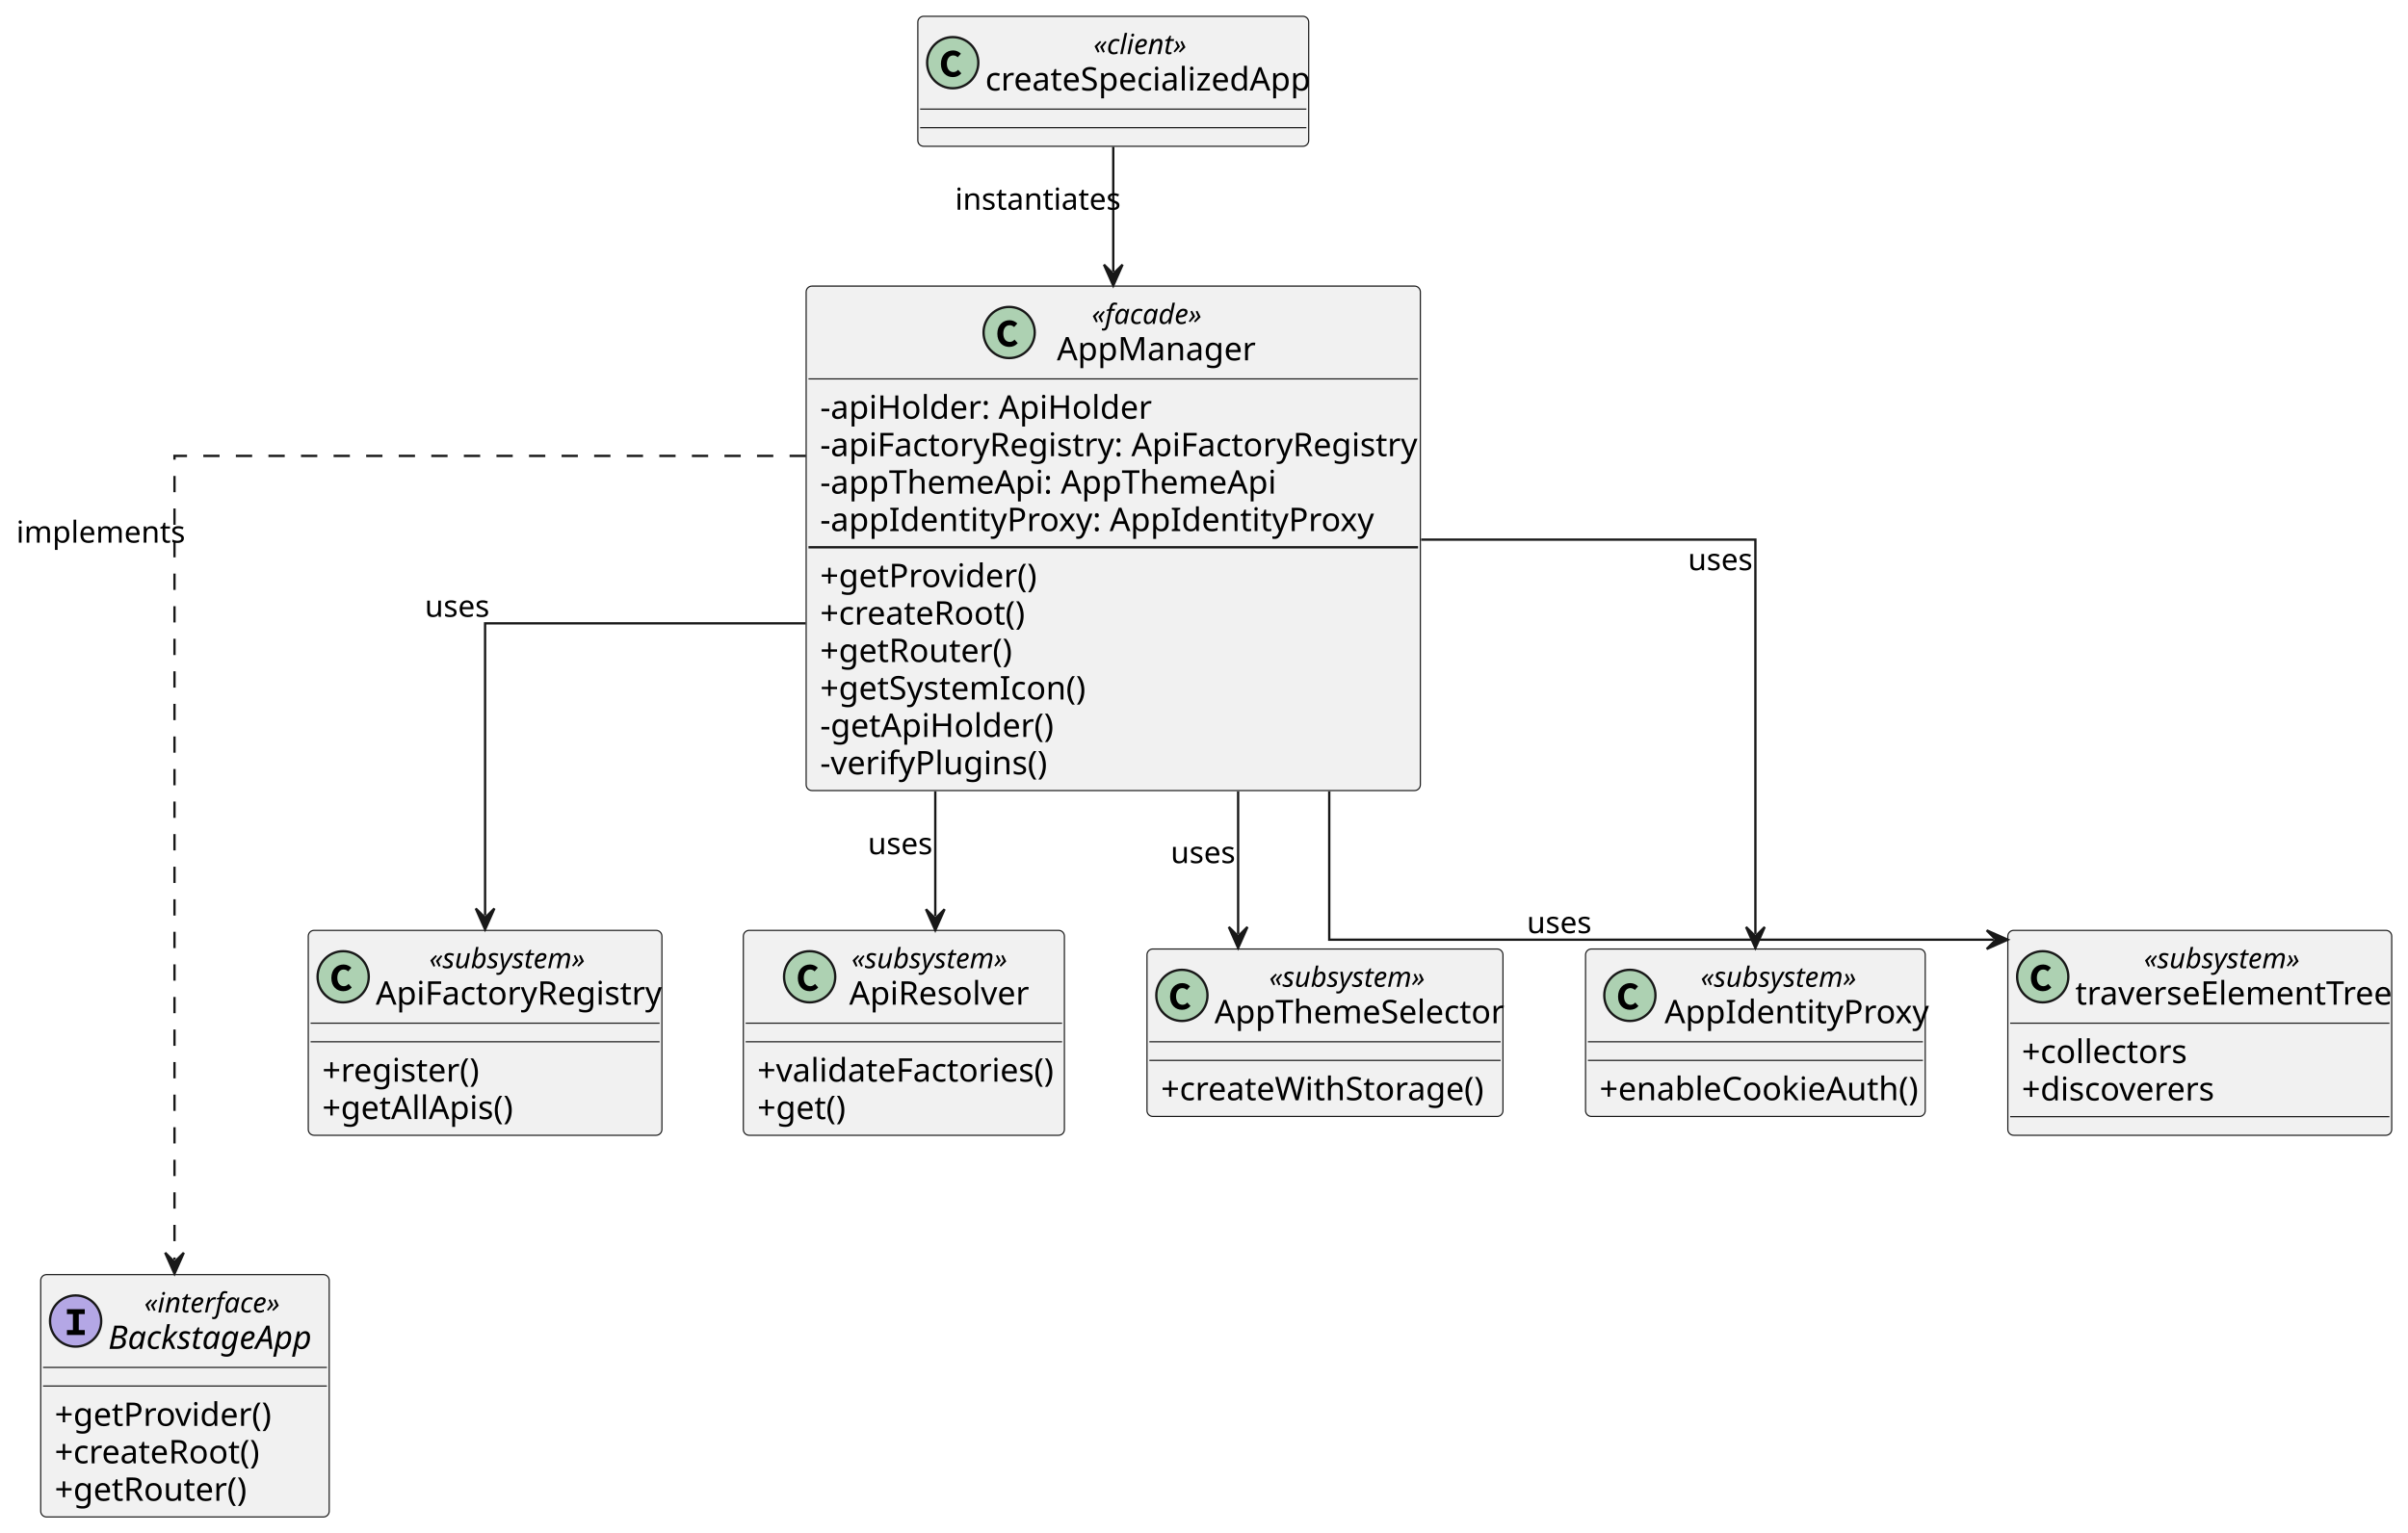
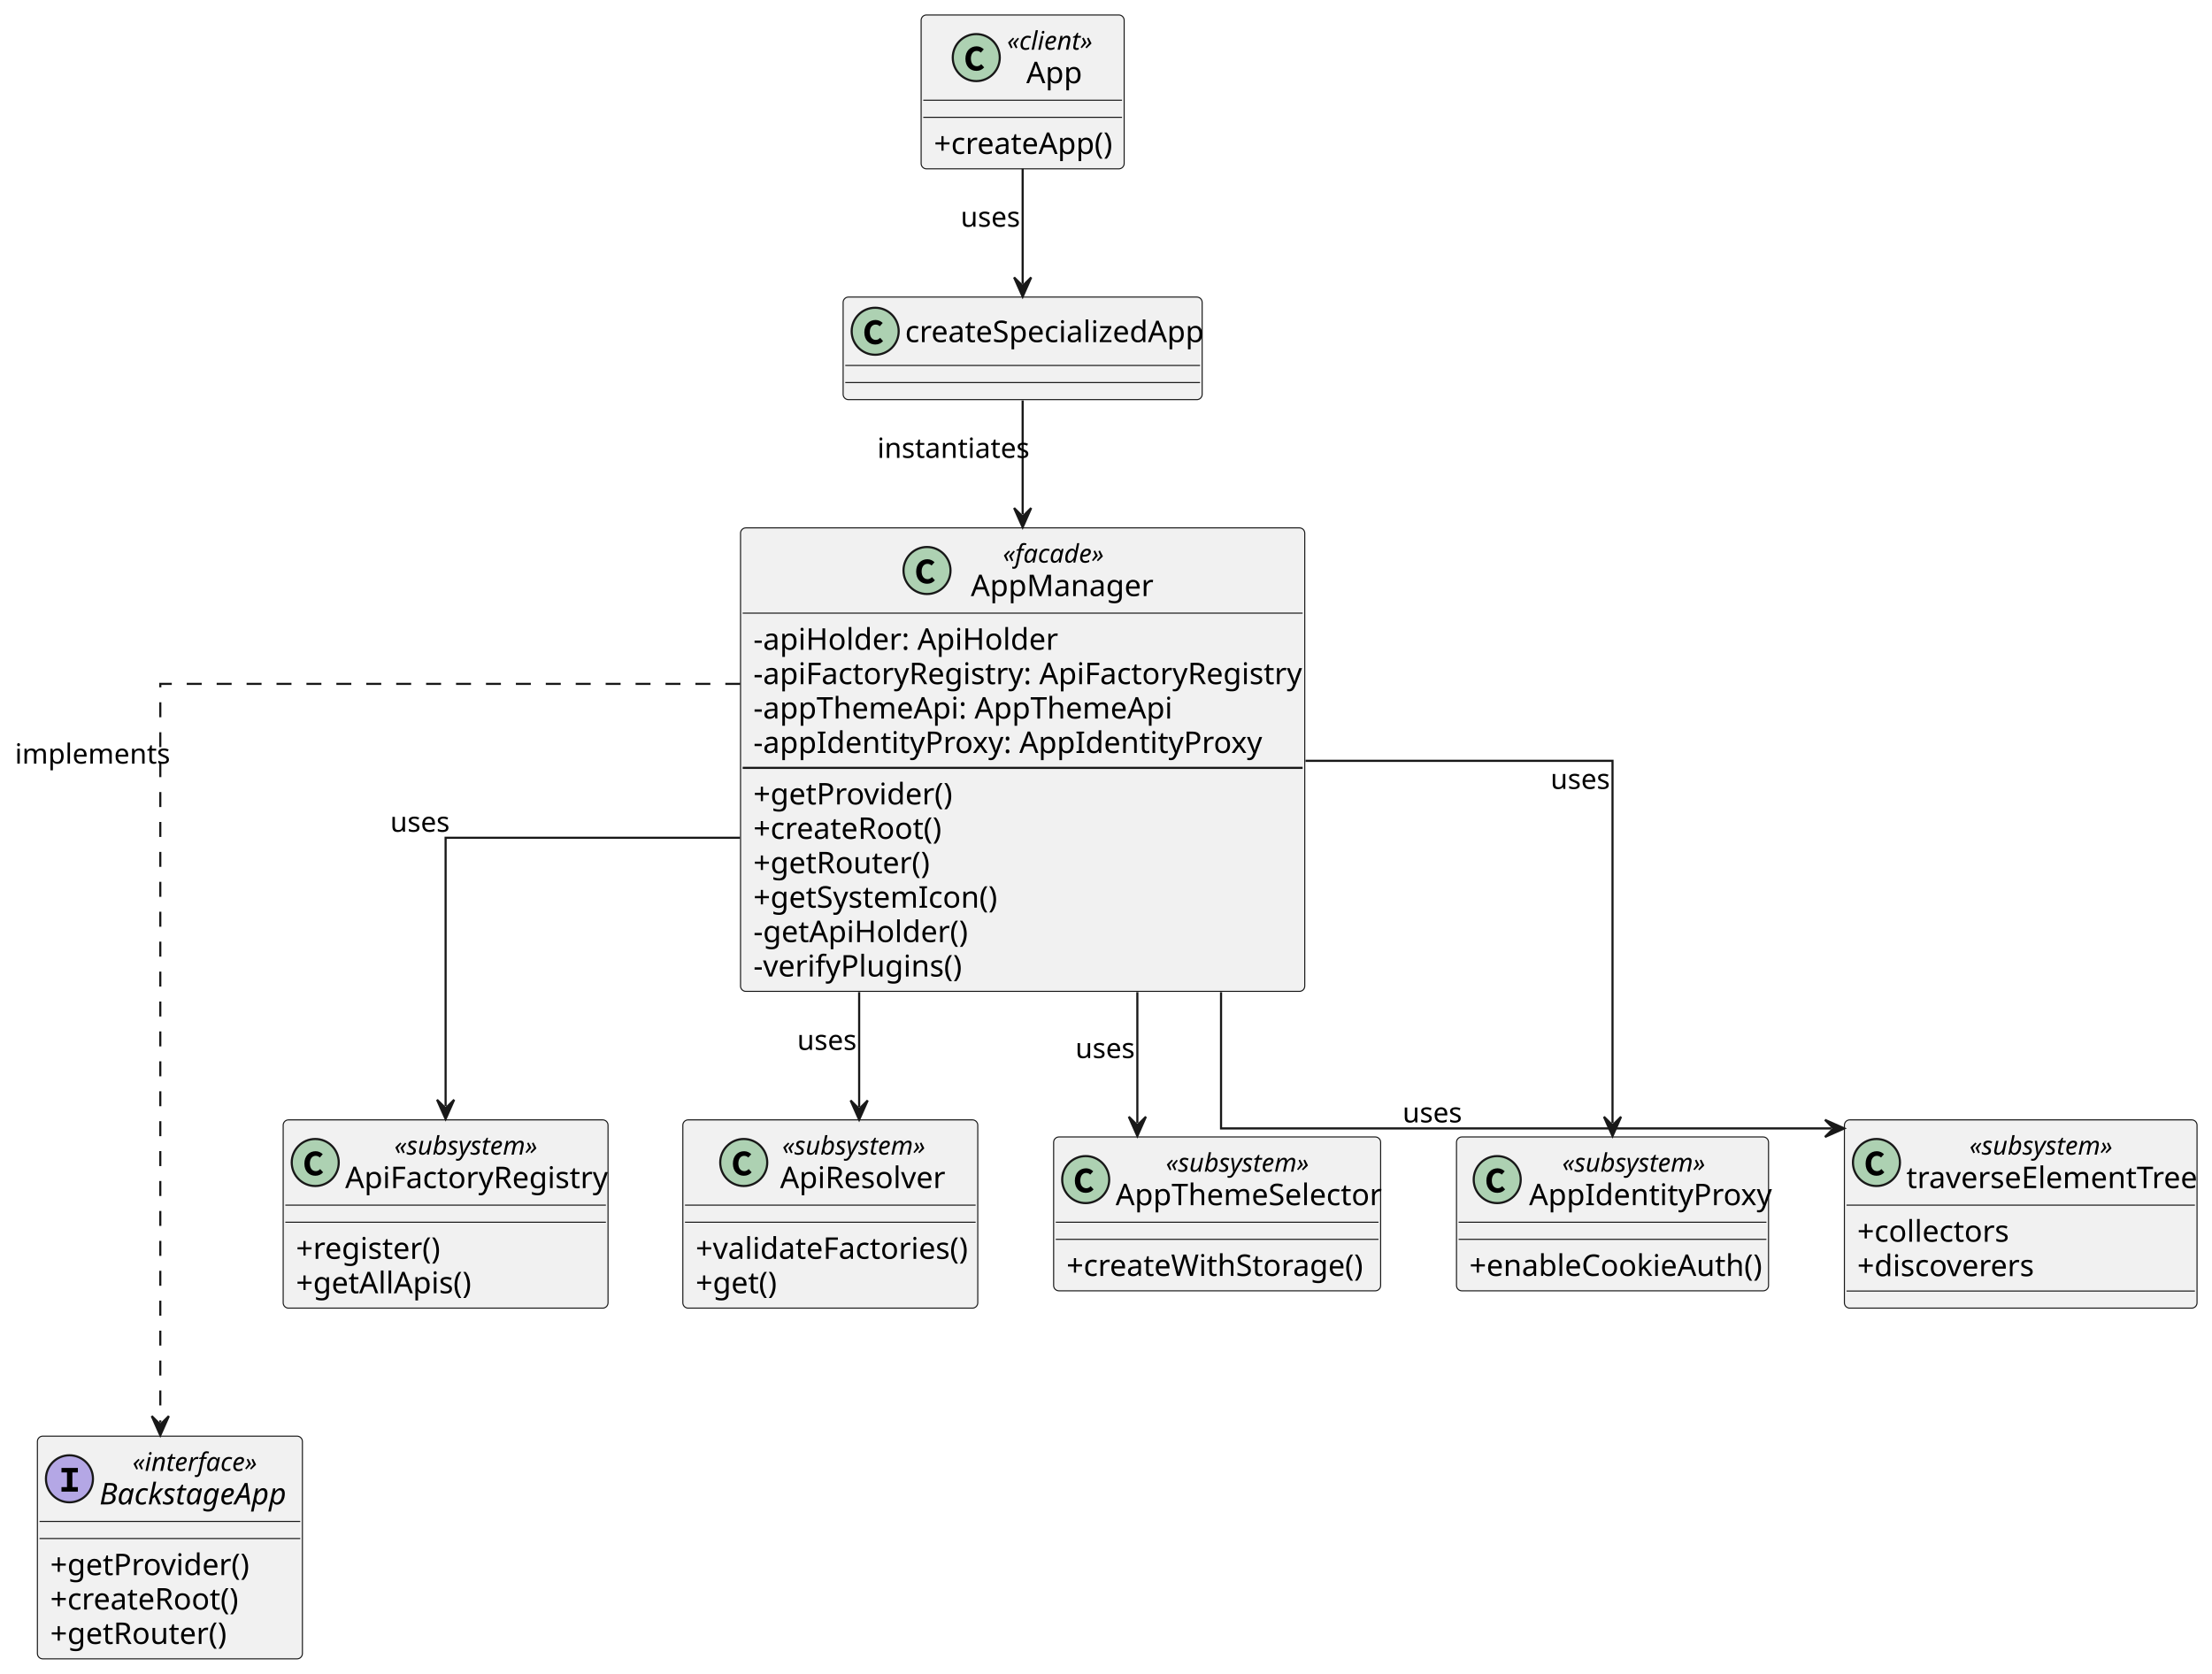
- <svg xmlns="http://www.w3.org/2000/svg" contentStyleType="text/css" height="659px" preserveAspectRatio="none" style="width:1035px;height:659px;background:#FFFFFF;" version="1.1" viewBox="0 0 1035 659" width="1035px" zoomAndPan="magnify">
+ <svg xmlns="http://www.w3.org/2000/svg" contentStyleType="text/css" height="783px" preserveAspectRatio="none" style="width:1035px;height:783px;background:#FFFFFF;" version="1.1" viewBox="0 0 1035 783" width="1035px" zoomAndPan="magnify">
  <defs />
  <g>
    <g id="elem_BackstageApp">
-       <rect codeLine="5" fill="#F1F1F1" height="104.193" id="BackstageApp" rx="2.5" ry="2.5" style="stroke:#181818;stroke-width:0.5;" width="124" x="17.5" y="548" />
-       <ellipse cx="32.5" cy="567.949" fill="#B4A7E5" rx="11" ry="11" style="stroke:#181818;stroke-width:1.0;" />
-       <path d="M28.766,573.949 L36.438,573.949 L36.438,571.839 L33.859,571.839 L33.859,564.98 L36.438,564.98 L36.438,562.871 L28.766,562.871 L28.766,564.98 L31.344,564.98 L31.344,571.839 L28.766,571.839 L28.766,573.949 Z " fill="#000000" />
-       <text fill="#000000" font-family="sans-serif" font-size="12" font-style="italic" lengthAdjust="spacing" textLength="61" x="62" y="564.256">«interface»</text>
-       <text fill="#000000" font-family="sans-serif" font-size="14" font-style="italic" lengthAdjust="spacing" textLength="92" x="46.5" y="579.931">BackstageApp</text>
-       <line style="stroke:#181818;stroke-width:0.5;" x1="18.5" x2="140.5" y1="587.898" y2="587.898" />
-       <line style="stroke:#181818;stroke-width:0.5;" x1="18.5" x2="140.5" y1="595.898" y2="595.898" />
-       <text fill="#000000" font-family="sans-serif" font-size="14" lengthAdjust="spacing" textLength="91" x="23.5" y="613.029">+getProvider()</text>
-       <text fill="#000000" font-family="sans-serif" font-size="14" lengthAdjust="spacing" textLength="88" x="23.5" y="629.128">+createRoot()</text>
-       <text fill="#000000" font-family="sans-serif" font-size="14" lengthAdjust="spacing" textLength="81" x="23.5" y="645.227">+getRouter()</text>
+       <rect codeLine="5" fill="#F1F1F1" height="104.193" id="BackstageApp" rx="2.5" ry="2.5" style="stroke:#181818;stroke-width:0.5;" width="124" x="17.5" y="672" />
+       <ellipse cx="32.5" cy="691.949" fill="#B4A7E5" rx="11" ry="11" style="stroke:#181818;stroke-width:1.0;" />
+       <path d="M28.766,697.949 L36.438,697.949 L36.438,695.839 L33.859,695.839 L33.859,688.98 L36.438,688.98 L36.438,686.871 L28.766,686.871 L28.766,688.98 L31.344,688.98 L31.344,695.839 L28.766,695.839 L28.766,697.949 Z " fill="#000000" />
+       <text fill="#000000" font-family="sans-serif" font-size="12" font-style="italic" lengthAdjust="spacing" textLength="61" x="62" y="688.256">«interface»</text>
+       <text fill="#000000" font-family="sans-serif" font-size="14" font-style="italic" lengthAdjust="spacing" textLength="92" x="46.5" y="703.931">BackstageApp</text>
+       <line style="stroke:#181818;stroke-width:0.5;" x1="18.5" x2="140.5" y1="711.898" y2="711.898" />
+       <line style="stroke:#181818;stroke-width:0.5;" x1="18.5" x2="140.5" y1="719.898" y2="719.898" />
+       <text fill="#000000" font-family="sans-serif" font-size="14" lengthAdjust="spacing" textLength="91" x="23.5" y="737.029">+getProvider()</text>
+       <text fill="#000000" font-family="sans-serif" font-size="14" lengthAdjust="spacing" textLength="88" x="23.5" y="753.128">+createRoot()</text>
+       <text fill="#000000" font-family="sans-serif" font-size="14" lengthAdjust="spacing" textLength="81" x="23.5" y="769.227">+getRouter()</text>
    </g>
    <g id="elem_AppManager">
-       <rect codeLine="11" fill="#F1F1F1" height="216.884" id="AppManager" rx="2.5" ry="2.5" style="stroke:#181818;stroke-width:0.5;" width="264" x="346.5" y="123" />
-       <ellipse cx="433.75" cy="142.949" fill="#ADD1B2" rx="11" ry="11" style="stroke:#181818;stroke-width:1.0;" />
-       <path d="M433.797,149.152 C435.297,149.152 436.531,148.589 437.438,147.527 L436.062,146.011 C435.516,146.605 434.859,146.996 434.062,146.996 C432.391,146.996 431.234,145.667 431.234,143.386 C431.234,141.167 432.391,139.824 433.953,139.824 C434.766,139.824 435.359,140.136 435.891,140.621 L437.266,139.074 C436.516,138.339 435.359,137.667 433.953,137.667 C431,137.667 428.672,139.808 428.672,143.48 C428.672,147.199 431.047,149.152 433.797,149.152 Z " fill="#000000" />
-       <text fill="#000000" font-family="sans-serif" font-size="12" font-style="italic" lengthAdjust="spacing" textLength="51" x="469.25" y="139.256">«facade»</text>
-       <text fill="#000000" font-family="sans-serif" font-size="14" lengthAdjust="spacing" textLength="81" x="454.25" y="154.931">AppManager</text>
-       <line style="stroke:#181818;stroke-width:0.5;" x1="347.5" x2="609.5" y1="162.898" y2="162.898" />
-       <text fill="#000000" font-family="sans-serif" font-size="14" lengthAdjust="spacing" textLength="134" x="352.5" y="180.029">-apiHolder: ApiHolder</text>
-       <text fill="#000000" font-family="sans-serif" font-size="14" lengthAdjust="spacing" textLength="252" x="352.5" y="196.128">-apiFactoryRegistry: ApiFactoryRegistry</text>
-       <text fill="#000000" font-family="sans-serif" font-size="14" lengthAdjust="spacing" textLength="190" x="352.5" y="212.227">-appThemeApi: AppThemeApi</text>
-       <text fill="#000000" font-family="sans-serif" font-size="14" lengthAdjust="spacing" textLength="222" x="352.5" y="228.325">-appIdentityProxy: AppIdentityProxy</text>
-       <line style="stroke:#181818;stroke-width:1.0;" x1="347.5" x2="609.5" y1="235.292" y2="235.292" />
-       <text fill="#000000" font-family="sans-serif" font-size="14" lengthAdjust="spacing" textLength="91" x="352.5" y="252.424">+getProvider()</text>
-       <text fill="#000000" font-family="sans-serif" font-size="14" lengthAdjust="spacing" textLength="88" x="352.5" y="268.522">+createRoot()</text>
-       <text fill="#000000" font-family="sans-serif" font-size="14" lengthAdjust="spacing" textLength="81" x="352.5" y="284.621">+getRouter()</text>
-       <text fill="#000000" font-family="sans-serif" font-size="14" lengthAdjust="spacing" textLength="110" x="352.5" y="300.72">+getSystemIcon()</text>
-       <text fill="#000000" font-family="sans-serif" font-size="14" lengthAdjust="spacing" textLength="96" x="352.5" y="316.818">-getApiHolder()</text>
-       <text fill="#000000" font-family="sans-serif" font-size="14" lengthAdjust="spacing" textLength="95" x="352.5" y="332.917">-verifyPlugins()</text>
+       <rect codeLine="11" fill="#F1F1F1" height="216.884" id="AppManager" rx="2.5" ry="2.5" style="stroke:#181818;stroke-width:0.5;" width="264" x="346.5" y="247" />
+       <ellipse cx="433.75" cy="266.949" fill="#ADD1B2" rx="11" ry="11" style="stroke:#181818;stroke-width:1.0;" />
+       <path d="M433.797,273.152 C435.297,273.152 436.531,272.589 437.438,271.527 L436.062,270.011 C435.516,270.605 434.859,270.996 434.062,270.996 C432.391,270.996 431.234,269.668 431.234,267.386 C431.234,265.168 432.391,263.824 433.953,263.824 C434.766,263.824 435.359,264.136 435.891,264.621 L437.266,263.074 C436.516,262.339 435.359,261.668 433.953,261.668 C431,261.668 428.672,263.808 428.672,267.48 C428.672,271.199 431.047,273.152 433.797,273.152 Z " fill="#000000" />
+       <text fill="#000000" font-family="sans-serif" font-size="12" font-style="italic" lengthAdjust="spacing" textLength="51" x="469.25" y="263.256">«facade»</text>
+       <text fill="#000000" font-family="sans-serif" font-size="14" lengthAdjust="spacing" textLength="81" x="454.25" y="278.931">AppManager</text>
+       <line style="stroke:#181818;stroke-width:0.5;" x1="347.5" x2="609.5" y1="286.897" y2="286.897" />
+       <text fill="#000000" font-family="sans-serif" font-size="14" lengthAdjust="spacing" textLength="134" x="352.5" y="304.029">-apiHolder: ApiHolder</text>
+       <text fill="#000000" font-family="sans-serif" font-size="14" lengthAdjust="spacing" textLength="252" x="352.5" y="320.128">-apiFactoryRegistry: ApiFactoryRegistry</text>
+       <text fill="#000000" font-family="sans-serif" font-size="14" lengthAdjust="spacing" textLength="190" x="352.5" y="336.227">-appThemeApi: AppThemeApi</text>
+       <text fill="#000000" font-family="sans-serif" font-size="14" lengthAdjust="spacing" textLength="222" x="352.5" y="352.325">-appIdentityProxy: AppIdentityProxy</text>
+       <line style="stroke:#181818;stroke-width:1.0;" x1="347.5" x2="609.5" y1="359.292" y2="359.292" />
+       <text fill="#000000" font-family="sans-serif" font-size="14" lengthAdjust="spacing" textLength="91" x="352.5" y="376.424">+getProvider()</text>
+       <text fill="#000000" font-family="sans-serif" font-size="14" lengthAdjust="spacing" textLength="88" x="352.5" y="392.522">+createRoot()</text>
+       <text fill="#000000" font-family="sans-serif" font-size="14" lengthAdjust="spacing" textLength="81" x="352.5" y="408.621">+getRouter()</text>
+       <text fill="#000000" font-family="sans-serif" font-size="14" lengthAdjust="spacing" textLength="110" x="352.5" y="424.72">+getSystemIcon()</text>
+       <text fill="#000000" font-family="sans-serif" font-size="14" lengthAdjust="spacing" textLength="96" x="352.5" y="440.818">-getApiHolder()</text>
+       <text fill="#000000" font-family="sans-serif" font-size="14" lengthAdjust="spacing" textLength="95" x="352.5" y="456.917">-verifyPlugins()</text>
+     </g>
+     <g id="elem_App">
+       <rect codeLine="25" fill="#F1F1F1" height="71.996" id="App" rx="2.5" ry="2.5" style="stroke:#181818;stroke-width:0.5;" width="95" x="431" y="7" />
+       <ellipse cx="456.8" cy="26.949" fill="#ADD1B2" rx="11" ry="11" style="stroke:#181818;stroke-width:1.0;" />
+       <path d="M456.847,33.152 C458.347,33.152 459.581,32.589 460.488,31.527 L459.113,30.011 C458.566,30.605 457.909,30.996 457.113,30.996 C455.441,30.996 454.284,29.668 454.284,27.386 C454.284,25.168 455.441,23.824 457.003,23.824 C457.816,23.824 458.409,24.136 458.941,24.621 L460.316,23.074 C459.566,22.339 458.409,21.668 457.003,21.668 C454.05,21.668 451.722,23.808 451.722,27.48 C451.722,31.199 454.097,33.152 456.847,33.152 Z " fill="#000000" />
+       <text fill="#000000" font-family="sans-serif" font-size="12" font-style="italic" lengthAdjust="spacing" textLength="43" x="471.2" y="23.256">«client»</text>
+       <text fill="#000000" font-family="sans-serif" font-size="14" lengthAdjust="spacing" textLength="25" x="480.2" y="38.931">App</text>
+       <line style="stroke:#181818;stroke-width:0.5;" x1="432" x2="525" y1="46.898" y2="46.898" />
+       <line style="stroke:#181818;stroke-width:0.5;" x1="432" x2="525" y1="54.898" y2="54.898" />
+       <text fill="#000000" font-family="sans-serif" font-size="14" lengthAdjust="spacing" textLength="83" x="437" y="72.029">+createApp()</text>
    </g>
    <g id="elem_createSpecializedApp">
-       <rect codeLine="25" fill="#F1F1F1" height="55.898" id="createSpecializedApp" rx="2.5" ry="2.5" style="stroke:#181818;stroke-width:0.5;" width="168" x="394.5" y="7" />
-       <ellipse cx="409.5" cy="26.949" fill="#ADD1B2" rx="11" ry="11" style="stroke:#181818;stroke-width:1.0;" />
-       <path d="M409.547,33.152 C411.047,33.152 412.281,32.589 413.188,31.527 L411.812,30.011 C411.266,30.605 410.609,30.996 409.812,30.996 C408.141,30.996 406.984,29.668 406.984,27.386 C406.984,25.168 408.141,23.824 409.703,23.824 C410.516,23.824 411.109,24.136 411.641,24.621 L413.016,23.074 C412.266,22.339 411.109,21.668 409.703,21.668 C406.75,21.668 404.422,23.808 404.422,27.48 C404.422,31.199 406.797,33.152 409.547,33.152 Z " fill="#000000" />
-       <text fill="#000000" font-family="sans-serif" font-size="12" font-style="italic" lengthAdjust="spacing" textLength="43" x="470" y="23.256">«client»</text>
-       <text fill="#000000" font-family="sans-serif" font-size="14" lengthAdjust="spacing" textLength="136" x="423.5" y="38.931">createSpecializedApp</text>
-       <line style="stroke:#181818;stroke-width:0.5;" x1="395.5" x2="561.5" y1="46.898" y2="46.898" />
-       <line style="stroke:#181818;stroke-width:0.5;" x1="395.5" x2="561.5" y1="54.898" y2="54.898" />
+       <rect codeLine="29" fill="#F1F1F1" height="48" id="createSpecializedApp" rx="2.5" ry="2.5" style="stroke:#181818;stroke-width:0.5;" width="168" x="394.5" y="139" />
+       <ellipse cx="409.5" cy="155" fill="#ADD1B2" rx="11" ry="11" style="stroke:#181818;stroke-width:1.0;" />
+       <path d="M409.547,161.203 C411.047,161.203 412.281,160.641 413.188,159.578 L411.812,158.062 C411.266,158.656 410.609,159.047 409.812,159.047 C408.141,159.047 406.984,157.719 406.984,155.438 C406.984,153.219 408.141,151.875 409.703,151.875 C410.516,151.875 411.109,152.188 411.641,152.672 L413.016,151.125 C412.266,150.391 411.109,149.719 409.703,149.719 C406.75,149.719 404.422,151.859 404.422,155.531 C404.422,159.25 406.797,161.203 409.547,161.203 Z " fill="#000000" />
+       <text fill="#000000" font-family="sans-serif" font-size="14" lengthAdjust="spacing" textLength="136" x="423.5" y="160.083">createSpecializedApp</text>
+       <line style="stroke:#181818;stroke-width:0.5;" x1="395.5" x2="561.5" y1="171" y2="171" />
+       <line style="stroke:#181818;stroke-width:0.5;" x1="395.5" x2="561.5" y1="179" y2="179" />
    </g>
    <g id="elem_ApiFactoryRegistry">
-       <rect codeLine="28" fill="#F1F1F1" height="88.095" id="ApiFactoryRegistry" rx="2.5" ry="2.5" style="stroke:#181818;stroke-width:0.5;" width="152" x="132.5" y="400" />
-       <ellipse cx="147.5" cy="419.949" fill="#ADD1B2" rx="11" ry="11" style="stroke:#181818;stroke-width:1.0;" />
-       <path d="M147.547,426.152 C149.047,426.152 150.281,425.589 151.188,424.527 L149.812,423.011 C149.266,423.605 148.609,423.996 147.812,423.996 C146.141,423.996 144.984,422.668 144.984,420.386 C144.984,418.168 146.141,416.824 147.703,416.824 C148.516,416.824 149.109,417.136 149.641,417.621 L151.016,416.074 C150.266,415.339 149.109,414.668 147.703,414.668 C144.75,414.668 142.422,416.808 142.422,420.48 C142.422,424.199 144.797,426.152 147.547,426.152 Z " fill="#000000" />
-       <text fill="#000000" font-family="sans-serif" font-size="12" font-style="italic" lengthAdjust="spacing" textLength="74" x="184.5" y="416.256">«subsystem»</text>
-       <text fill="#000000" font-family="sans-serif" font-size="14" lengthAdjust="spacing" textLength="120" x="161.5" y="431.931">ApiFactoryRegistry</text>
-       <line style="stroke:#181818;stroke-width:0.5;" x1="133.5" x2="283.5" y1="439.897" y2="439.897" />
-       <line style="stroke:#181818;stroke-width:0.5;" x1="133.5" x2="283.5" y1="447.897" y2="447.897" />
-       <text fill="#000000" font-family="sans-serif" font-size="14" lengthAdjust="spacing" textLength="66" x="138.5" y="465.029">+register()</text>
-       <text fill="#000000" font-family="sans-serif" font-size="14" lengthAdjust="spacing" textLength="80" x="138.5" y="481.128">+getAllApis()</text>
+       <rect codeLine="32" fill="#F1F1F1" height="88.095" id="ApiFactoryRegistry" rx="2.5" ry="2.5" style="stroke:#181818;stroke-width:0.5;" width="152" x="132.5" y="524" />
+       <ellipse cx="147.5" cy="543.949" fill="#ADD1B2" rx="11" ry="11" style="stroke:#181818;stroke-width:1.0;" />
+       <path d="M147.547,550.152 C149.047,550.152 150.281,549.589 151.188,548.527 L149.812,547.011 C149.266,547.605 148.609,547.996 147.812,547.996 C146.141,547.996 144.984,546.668 144.984,544.386 C144.984,542.168 146.141,540.824 147.703,540.824 C148.516,540.824 149.109,541.136 149.641,541.621 L151.016,540.074 C150.266,539.339 149.109,538.668 147.703,538.668 C144.75,538.668 142.422,540.808 142.422,544.48 C142.422,548.199 144.797,550.152 147.547,550.152 Z " fill="#000000" />
+       <text fill="#000000" font-family="sans-serif" font-size="12" font-style="italic" lengthAdjust="spacing" textLength="74" x="184.5" y="540.256">«subsystem»</text>
+       <text fill="#000000" font-family="sans-serif" font-size="14" lengthAdjust="spacing" textLength="120" x="161.5" y="555.931">ApiFactoryRegistry</text>
+       <line style="stroke:#181818;stroke-width:0.5;" x1="133.5" x2="283.5" y1="563.898" y2="563.898" />
+       <line style="stroke:#181818;stroke-width:0.5;" x1="133.5" x2="283.5" y1="571.898" y2="571.898" />
+       <text fill="#000000" font-family="sans-serif" font-size="14" lengthAdjust="spacing" textLength="66" x="138.5" y="589.029">+register()</text>
+       <text fill="#000000" font-family="sans-serif" font-size="14" lengthAdjust="spacing" textLength="80" x="138.5" y="605.128">+getAllApis()</text>
    </g>
    <g id="elem_ApiResolver">
-       <rect codeLine="33" fill="#F1F1F1" height="88.095" id="ApiResolver" rx="2.5" ry="2.5" style="stroke:#181818;stroke-width:0.5;" width="138" x="319.5" y="400" />
-       <ellipse cx="348" cy="419.949" fill="#ADD1B2" rx="11" ry="11" style="stroke:#181818;stroke-width:1.0;" />
-       <path d="M348.047,426.152 C349.547,426.152 350.781,425.589 351.688,424.527 L350.312,423.011 C349.766,423.605 349.109,423.996 348.312,423.996 C346.641,423.996 345.484,422.668 345.484,420.386 C345.484,418.168 346.641,416.824 348.203,416.824 C349.016,416.824 349.609,417.136 350.141,417.621 L351.516,416.074 C350.766,415.339 349.609,414.668 348.203,414.668 C345.25,414.668 342.922,416.808 342.922,420.48 C342.922,424.199 345.297,426.152 348.047,426.152 Z " fill="#000000" />
-       <text fill="#000000" font-family="sans-serif" font-size="12" font-style="italic" lengthAdjust="spacing" textLength="74" x="366" y="416.256">«subsystem»</text>
-       <text fill="#000000" font-family="sans-serif" font-size="14" lengthAdjust="spacing" textLength="76" x="365" y="431.931">ApiResolver</text>
-       <line style="stroke:#181818;stroke-width:0.5;" x1="320.5" x2="456.5" y1="439.897" y2="439.897" />
-       <line style="stroke:#181818;stroke-width:0.5;" x1="320.5" x2="456.5" y1="447.897" y2="447.897" />
-       <text fill="#000000" font-family="sans-serif" font-size="14" lengthAdjust="spacing" textLength="126" x="325.5" y="465.029">+validateFactories()</text>
-       <text fill="#000000" font-family="sans-serif" font-size="14" lengthAdjust="spacing" textLength="38" x="325.5" y="481.128">+get()</text>
+       <rect codeLine="37" fill="#F1F1F1" height="88.095" id="ApiResolver" rx="2.5" ry="2.5" style="stroke:#181818;stroke-width:0.5;" width="138" x="319.5" y="524" />
+       <ellipse cx="348" cy="543.949" fill="#ADD1B2" rx="11" ry="11" style="stroke:#181818;stroke-width:1.0;" />
+       <path d="M348.047,550.152 C349.547,550.152 350.781,549.589 351.688,548.527 L350.312,547.011 C349.766,547.605 349.109,547.996 348.312,547.996 C346.641,547.996 345.484,546.668 345.484,544.386 C345.484,542.168 346.641,540.824 348.203,540.824 C349.016,540.824 349.609,541.136 350.141,541.621 L351.516,540.074 C350.766,539.339 349.609,538.668 348.203,538.668 C345.25,538.668 342.922,540.808 342.922,544.48 C342.922,548.199 345.297,550.152 348.047,550.152 Z " fill="#000000" />
+       <text fill="#000000" font-family="sans-serif" font-size="12" font-style="italic" lengthAdjust="spacing" textLength="74" x="366" y="540.256">«subsystem»</text>
+       <text fill="#000000" font-family="sans-serif" font-size="14" lengthAdjust="spacing" textLength="76" x="365" y="555.931">ApiResolver</text>
+       <line style="stroke:#181818;stroke-width:0.5;" x1="320.5" x2="456.5" y1="563.898" y2="563.898" />
+       <line style="stroke:#181818;stroke-width:0.5;" x1="320.5" x2="456.5" y1="571.898" y2="571.898" />
+       <text fill="#000000" font-family="sans-serif" font-size="14" lengthAdjust="spacing" textLength="126" x="325.5" y="589.029">+validateFactories()</text>
+       <text fill="#000000" font-family="sans-serif" font-size="14" lengthAdjust="spacing" textLength="38" x="325.5" y="605.128">+get()</text>
    </g>
    <g id="elem_AppThemeSelector">
-       <rect codeLine="38" fill="#F1F1F1" height="71.996" id="AppThemeSelector" rx="2.5" ry="2.5" style="stroke:#181818;stroke-width:0.5;" width="153" x="493" y="408" />
-       <ellipse cx="508" cy="427.949" fill="#ADD1B2" rx="11" ry="11" style="stroke:#181818;stroke-width:1.0;" />
-       <path d="M508.047,434.152 C509.547,434.152 510.781,433.589 511.688,432.527 L510.312,431.011 C509.766,431.605 509.109,431.996 508.312,431.996 C506.641,431.996 505.484,430.668 505.484,428.386 C505.484,426.168 506.641,424.824 508.203,424.824 C509.016,424.824 509.609,425.136 510.141,425.621 L511.516,424.074 C510.766,423.339 509.609,422.668 508.203,422.668 C505.25,422.668 502.922,424.808 502.922,428.48 C502.922,432.199 505.297,434.152 508.047,434.152 Z " fill="#000000" />
-       <text fill="#000000" font-family="sans-serif" font-size="12" font-style="italic" lengthAdjust="spacing" textLength="74" x="545.5" y="424.256">«subsystem»</text>
-       <text fill="#000000" font-family="sans-serif" font-size="14" lengthAdjust="spacing" textLength="121" x="522" y="439.931">AppThemeSelector</text>
-       <line style="stroke:#181818;stroke-width:0.5;" x1="494" x2="645" y1="447.897" y2="447.897" />
-       <line style="stroke:#181818;stroke-width:0.5;" x1="494" x2="645" y1="455.897" y2="455.897" />
-       <text fill="#000000" font-family="sans-serif" font-size="14" lengthAdjust="spacing" textLength="136" x="499" y="473.029">+createWithStorage()</text>
+       <rect codeLine="42" fill="#F1F1F1" height="71.996" id="AppThemeSelector" rx="2.5" ry="2.5" style="stroke:#181818;stroke-width:0.5;" width="153" x="493" y="532" />
+       <ellipse cx="508" cy="551.949" fill="#ADD1B2" rx="11" ry="11" style="stroke:#181818;stroke-width:1.0;" />
+       <path d="M508.047,558.152 C509.547,558.152 510.781,557.589 511.688,556.527 L510.312,555.011 C509.766,555.605 509.109,555.996 508.312,555.996 C506.641,555.996 505.484,554.668 505.484,552.386 C505.484,550.168 506.641,548.824 508.203,548.824 C509.016,548.824 509.609,549.136 510.141,549.621 L511.516,548.074 C510.766,547.339 509.609,546.668 508.203,546.668 C505.25,546.668 502.922,548.808 502.922,552.48 C502.922,556.199 505.297,558.152 508.047,558.152 Z " fill="#000000" />
+       <text fill="#000000" font-family="sans-serif" font-size="12" font-style="italic" lengthAdjust="spacing" textLength="74" x="545.5" y="548.256">«subsystem»</text>
+       <text fill="#000000" font-family="sans-serif" font-size="14" lengthAdjust="spacing" textLength="121" x="522" y="563.931">AppThemeSelector</text>
+       <line style="stroke:#181818;stroke-width:0.5;" x1="494" x2="645" y1="571.898" y2="571.898" />
+       <line style="stroke:#181818;stroke-width:0.5;" x1="494" x2="645" y1="579.898" y2="579.898" />
+       <text fill="#000000" font-family="sans-serif" font-size="14" lengthAdjust="spacing" textLength="136" x="499" y="597.029">+createWithStorage()</text>
    </g>
    <g id="elem_AppIdentityProxy">
-       <rect codeLine="42" fill="#F1F1F1" height="71.996" id="AppIdentityProxy" rx="2.5" ry="2.5" style="stroke:#181818;stroke-width:0.5;" width="146" x="681.5" y="408" />
-       <ellipse cx="700.55" cy="427.949" fill="#ADD1B2" rx="11" ry="11" style="stroke:#181818;stroke-width:1.0;" />
-       <path d="M700.597,434.152 C702.097,434.152 703.331,433.589 704.237,432.527 L702.862,431.011 C702.316,431.605 701.659,431.996 700.862,431.996 C699.191,431.996 698.034,430.668 698.034,428.386 C698.034,426.168 699.191,424.824 700.753,424.824 C701.566,424.824 702.159,425.136 702.691,425.621 L704.066,424.074 C703.316,423.339 702.159,422.668 700.753,422.668 C697.8,422.668 695.472,424.808 695.472,428.48 C695.472,432.199 697.847,434.152 700.597,434.152 Z " fill="#000000" />
-       <text fill="#000000" font-family="sans-serif" font-size="12" font-style="italic" lengthAdjust="spacing" textLength="74" x="730.95" y="424.256">«subsystem»</text>
-       <text fill="#000000" font-family="sans-serif" font-size="14" lengthAdjust="spacing" textLength="105" x="715.45" y="439.931">AppIdentityProxy</text>
-       <line style="stroke:#181818;stroke-width:0.5;" x1="682.5" x2="826.5" y1="447.897" y2="447.897" />
-       <line style="stroke:#181818;stroke-width:0.5;" x1="682.5" x2="826.5" y1="455.897" y2="455.897" />
-       <text fill="#000000" font-family="sans-serif" font-size="14" lengthAdjust="spacing" textLength="134" x="687.5" y="473.029">+enableCookieAuth()</text>
+       <rect codeLine="46" fill="#F1F1F1" height="71.996" id="AppIdentityProxy" rx="2.5" ry="2.5" style="stroke:#181818;stroke-width:0.5;" width="146" x="681.5" y="532" />
+       <ellipse cx="700.55" cy="551.949" fill="#ADD1B2" rx="11" ry="11" style="stroke:#181818;stroke-width:1.0;" />
+       <path d="M700.597,558.152 C702.097,558.152 703.331,557.589 704.237,556.527 L702.862,555.011 C702.316,555.605 701.659,555.996 700.862,555.996 C699.191,555.996 698.034,554.668 698.034,552.386 C698.034,550.168 699.191,548.824 700.753,548.824 C701.566,548.824 702.159,549.136 702.691,549.621 L704.066,548.074 C703.316,547.339 702.159,546.668 700.753,546.668 C697.8,546.668 695.472,548.808 695.472,552.48 C695.472,556.199 697.847,558.152 700.597,558.152 Z " fill="#000000" />
+       <text fill="#000000" font-family="sans-serif" font-size="12" font-style="italic" lengthAdjust="spacing" textLength="74" x="730.95" y="548.256">«subsystem»</text>
+       <text fill="#000000" font-family="sans-serif" font-size="14" lengthAdjust="spacing" textLength="105" x="715.45" y="563.931">AppIdentityProxy</text>
+       <line style="stroke:#181818;stroke-width:0.5;" x1="682.5" x2="826.5" y1="571.898" y2="571.898" />
+       <line style="stroke:#181818;stroke-width:0.5;" x1="682.5" x2="826.5" y1="579.898" y2="579.898" />
+       <text fill="#000000" font-family="sans-serif" font-size="14" lengthAdjust="spacing" textLength="134" x="687.5" y="597.029">+enableCookieAuth()</text>
    </g>
    <g id="elem_traverseElementTree">
-       <rect codeLine="46" fill="#F1F1F1" height="88.095" id="traverseElementTree" rx="2.5" ry="2.5" style="stroke:#181818;stroke-width:0.5;" width="165" x="863" y="400" />
-       <ellipse cx="878" cy="419.949" fill="#ADD1B2" rx="11" ry="11" style="stroke:#181818;stroke-width:1.0;" />
-       <path d="M878.047,426.152 C879.547,426.152 880.781,425.589 881.688,424.527 L880.312,423.011 C879.766,423.605 879.109,423.996 878.312,423.996 C876.641,423.996 875.484,422.668 875.484,420.386 C875.484,418.168 876.641,416.824 878.203,416.824 C879.016,416.824 879.609,417.136 880.141,417.621 L881.516,416.074 C880.766,415.339 879.609,414.668 878.203,414.668 C875.25,414.668 872.922,416.808 872.922,420.48 C872.922,424.199 875.297,426.152 878.047,426.152 Z " fill="#000000" />
-       <text fill="#000000" font-family="sans-serif" font-size="12" font-style="italic" lengthAdjust="spacing" textLength="74" x="921.5" y="416.256">«subsystem»</text>
-       <text fill="#000000" font-family="sans-serif" font-size="14" lengthAdjust="spacing" textLength="133" x="892" y="431.931">traverseElementTree</text>
-       <line style="stroke:#181818;stroke-width:0.5;" x1="864" x2="1027" y1="439.897" y2="439.897" />
-       <text fill="#000000" font-family="sans-serif" font-size="14" lengthAdjust="spacing" textLength="68" x="869" y="457.029">+collectors</text>
-       <text fill="#000000" font-family="sans-serif" font-size="14" lengthAdjust="spacing" textLength="81" x="869" y="473.128">+discoverers</text>
-       <line style="stroke:#181818;stroke-width:0.5;" x1="864" x2="1027" y1="480.095" y2="480.095" />
+       <rect codeLine="50" fill="#F1F1F1" height="88.095" id="traverseElementTree" rx="2.5" ry="2.5" style="stroke:#181818;stroke-width:0.5;" width="165" x="863" y="524" />
+       <ellipse cx="878" cy="543.949" fill="#ADD1B2" rx="11" ry="11" style="stroke:#181818;stroke-width:1.0;" />
+       <path d="M878.047,550.152 C879.547,550.152 880.781,549.589 881.688,548.527 L880.312,547.011 C879.766,547.605 879.109,547.996 878.312,547.996 C876.641,547.996 875.484,546.668 875.484,544.386 C875.484,542.168 876.641,540.824 878.203,540.824 C879.016,540.824 879.609,541.136 880.141,541.621 L881.516,540.074 C880.766,539.339 879.609,538.668 878.203,538.668 C875.25,538.668 872.922,540.808 872.922,544.48 C872.922,548.199 875.297,550.152 878.047,550.152 Z " fill="#000000" />
+       <text fill="#000000" font-family="sans-serif" font-size="12" font-style="italic" lengthAdjust="spacing" textLength="74" x="921.5" y="540.256">«subsystem»</text>
+       <text fill="#000000" font-family="sans-serif" font-size="14" lengthAdjust="spacing" textLength="133" x="892" y="555.931">traverseElementTree</text>
+       <line style="stroke:#181818;stroke-width:0.5;" x1="864" x2="1027" y1="563.898" y2="563.898" />
+       <text fill="#000000" font-family="sans-serif" font-size="14" lengthAdjust="spacing" textLength="68" x="869" y="581.029">+collectors</text>
+       <text fill="#000000" font-family="sans-serif" font-size="14" lengthAdjust="spacing" textLength="81" x="869" y="597.128">+discoverers</text>
+       <line style="stroke:#181818;stroke-width:0.5;" x1="864" x2="1027" y1="604.095" y2="604.095" />
    </g>
    <g id="link_AppManager_BackstageApp">
-       <path codeLine="51" d="M346.38,196 C228.7,196 75,196 75,196 C75,196 75,432.29 75,541.6 " fill="none" id="AppManager-to-BackstageApp" style="stroke:#181818;stroke-width:1.0;stroke-dasharray:7.0,7.0;" />
-       <polygon fill="#181818" points="75,547.6,79,538.6,75,542.6,71,538.6,75,547.6" style="stroke:#181818;stroke-width:1.0;" />
-       <text fill="#000000" font-family="sans-serif" font-size="13" lengthAdjust="spacing" textLength="67" x="7" y="233.304">implements</text>
+       <path codeLine="55" d="M346.38,320 C228.7,320 75,320 75,320 C75,320 75,556.29 75,665.6 " fill="none" id="AppManager-to-BackstageApp" style="stroke:#181818;stroke-width:1.0;stroke-dasharray:7.0,7.0;" />
+       <polygon fill="#181818" points="75,671.6,79,662.6,75,666.6,71,662.6,75,671.6" style="stroke:#181818;stroke-width:1.0;" />
+       <text fill="#000000" font-family="sans-serif" font-size="13" lengthAdjust="spacing" textLength="67" x="7" y="357.304">implements</text>
+     </g>
+     <g id="link_App_createSpecializedApp">
+       <path codeLine="56" d="M478.5,79 C478.5,98.33 478.5,115.64 478.5,132.8 " fill="none" id="App-to-createSpecializedApp" style="stroke:#181818;stroke-width:1.0;" />
+       <polygon fill="#181818" points="478.5,138.8,482.5,129.8,478.5,133.8,474.5,129.8,478.5,138.8" style="stroke:#181818;stroke-width:1.0;" />
+       <text fill="#000000" font-family="sans-serif" font-size="13" lengthAdjust="spacing" textLength="28" x="449.5" y="106.094">uses</text>
    </g>
    <g id="link_createSpecializedApp_AppManager">
-       <path codeLine="53" d="M478.5,63.15 C478.5,79.28 478.5,94.67 478.5,116.78 " fill="none" id="createSpecializedApp-to-AppManager" style="stroke:#181818;stroke-width:1.0;" />
-       <polygon fill="#181818" points="478.5,122.78,482.5,113.78,478.5,117.78,474.5,113.78,478.5,122.78" style="stroke:#181818;stroke-width:1.0;" />
-       <text fill="#000000" font-family="sans-serif" font-size="13" lengthAdjust="spacing" textLength="67" x="410.5" y="90.164">instantiates</text>
+       <path codeLine="57" d="M478.5,187.38 C478.5,202.96 478.5,218.38 478.5,240.71 " fill="none" id="createSpecializedApp-to-AppManager" style="stroke:#181818;stroke-width:1.0;" />
+       <polygon fill="#181818" points="478.5,246.71,482.5,237.71,478.5,241.71,474.5,237.71,478.5,246.71" style="stroke:#181818;stroke-width:1.0;" />
+       <text fill="#000000" font-family="sans-serif" font-size="13" lengthAdjust="spacing" textLength="67" x="410.5" y="214.244">instantiates</text>
    </g>
    <g id="link_AppManager_ApiFactoryRegistry">
-       <path codeLine="55" d="M346.27,268 C277.86,268 208.5,268 208.5,268 C208.5,268 208.5,341.45 208.5,393.59 " fill="none" id="AppManager-to-ApiFactoryRegistry" style="stroke:#181818;stroke-width:1.0;" />
-       <polygon fill="#181818" points="208.5,399.59,212.5,390.59,208.5,394.59,204.5,390.59,208.5,399.59" style="stroke:#181818;stroke-width:1.0;" />
-       <text fill="#000000" font-family="sans-serif" font-size="13" lengthAdjust="spacing" textLength="28" x="182.59" y="265.194">uses</text>
+       <path codeLine="59" d="M346.27,392 C277.86,392 208.5,392 208.5,392 C208.5,392 208.5,465.45 208.5,517.59 " fill="none" id="AppManager-to-ApiFactoryRegistry" style="stroke:#181818;stroke-width:1.0;" />
+       <polygon fill="#181818" points="208.5,523.59,212.5,514.59,208.5,518.59,204.5,514.59,208.5,523.59" style="stroke:#181818;stroke-width:1.0;" />
+       <text fill="#000000" font-family="sans-serif" font-size="13" lengthAdjust="spacing" textLength="28" x="182.59" y="389.194">uses</text>
    </g>
    <g id="link_AppManager_ApiResolver">
-       <path codeLine="56" d="M402,340.24 C402,361.38 402,376.38 402,393.91 " fill="none" id="AppManager-to-ApiResolver" style="stroke:#181818;stroke-width:1.0;" />
-       <polygon fill="#181818" points="402,399.91,406,390.91,402,394.91,398,390.91,402,399.91" style="stroke:#181818;stroke-width:1.0;" />
-       <text fill="#000000" font-family="sans-serif" font-size="13" lengthAdjust="spacing" textLength="28" x="373" y="367.264">uses</text>
+       <path codeLine="60" d="M402,464.24 C402,485.38 402,500.38 402,517.91 " fill="none" id="AppManager-to-ApiResolver" style="stroke:#181818;stroke-width:1.0;" />
+       <polygon fill="#181818" points="402,523.91,406,514.91,402,518.91,398,514.91,402,523.91" style="stroke:#181818;stroke-width:1.0;" />
+       <text fill="#000000" font-family="sans-serif" font-size="13" lengthAdjust="spacing" textLength="28" x="373" y="491.264">uses</text>
    </g>
    <g id="link_AppManager_AppThemeSelector">
-       <path codeLine="57" d="M532.17,340.24 C532.17,364.54 532.17,382.67 532.17,401.54 " fill="none" id="AppManager-to-AppThemeSelector" style="stroke:#181818;stroke-width:1.0;" />
-       <polygon fill="#181818" points="532.17,407.54,536.17,398.54,532.17,402.54,528.17,398.54,532.17,407.54" style="stroke:#181818;stroke-width:1.0;" />
-       <text fill="#000000" font-family="sans-serif" font-size="13" lengthAdjust="spacing" textLength="28" x="503.17" y="371.084">uses</text>
+       <path codeLine="61" d="M532.17,464.24 C532.17,488.54 532.17,506.67 532.17,525.54 " fill="none" id="AppManager-to-AppThemeSelector" style="stroke:#181818;stroke-width:1.0;" />
+       <polygon fill="#181818" points="532.17,531.54,536.17,522.54,532.17,526.54,528.17,522.54,532.17,531.54" style="stroke:#181818;stroke-width:1.0;" />
+       <text fill="#000000" font-family="sans-serif" font-size="13" lengthAdjust="spacing" textLength="28" x="503.17" y="495.084">uses</text>
    </g>
    <g id="link_AppManager_AppIdentityProxy">
-       <path codeLine="58" d="M610.84,232 C681.67,232 754.5,232 754.5,232 C754.5,232 754.5,340.94 754.5,401.56 " fill="none" id="AppManager-to-AppIdentityProxy" style="stroke:#181818;stroke-width:1.0;" />
-       <polygon fill="#181818" points="754.5,407.56,758.5,398.56,754.5,402.56,750.5,398.56,754.5,407.56" style="stroke:#181818;stroke-width:1.0;" />
-       <text fill="#000000" font-family="sans-serif" font-size="13" lengthAdjust="spacing" textLength="28" x="725.5" y="245.144">uses</text>
+       <path codeLine="62" d="M610.84,356 C681.67,356 754.5,356 754.5,356 C754.5,356 754.5,464.94 754.5,525.56 " fill="none" id="AppManager-to-AppIdentityProxy" style="stroke:#181818;stroke-width:1.0;" />
+       <polygon fill="#181818" points="754.5,531.56,758.5,522.56,754.5,526.56,750.5,522.56,754.5,531.56" style="stroke:#181818;stroke-width:1.0;" />
+       <text fill="#000000" font-family="sans-serif" font-size="13" lengthAdjust="spacing" textLength="28" x="725.5" y="369.144">uses</text>
    </g>
    <g id="link_AppManager_traverseElementTree">
-       <path codeLine="59" d="M571.33,340.26 C571.33,374.7 571.33,404 571.33,404 C571.33,404 746.74,404 856.92,404 " fill="none" id="AppManager-to-traverseElementTree" style="stroke:#181818;stroke-width:1.0;" />
-       <polygon fill="#181818" points="862.92,404,853.92,400,857.92,404,853.92,408,862.92,404" style="stroke:#181818;stroke-width:1.0;" />
-       <text fill="#000000" font-family="sans-serif" font-size="13" lengthAdjust="spacing" textLength="28" x="656.26" y="401.194">uses</text>
+       <path codeLine="63" d="M571.33,464.26 C571.33,498.7 571.33,528 571.33,528 C571.33,528 746.74,528 856.92,528 " fill="none" id="AppManager-to-traverseElementTree" style="stroke:#181818;stroke-width:1.0;" />
+       <polygon fill="#181818" points="862.92,528,853.92,524,857.92,528,853.92,532,862.92,528" style="stroke:#181818;stroke-width:1.0;" />
+       <text fill="#000000" font-family="sans-serif" font-size="13" lengthAdjust="spacing" textLength="28" x="656.26" y="525.194">uses</text>
    </g>
  </g>
</svg>
